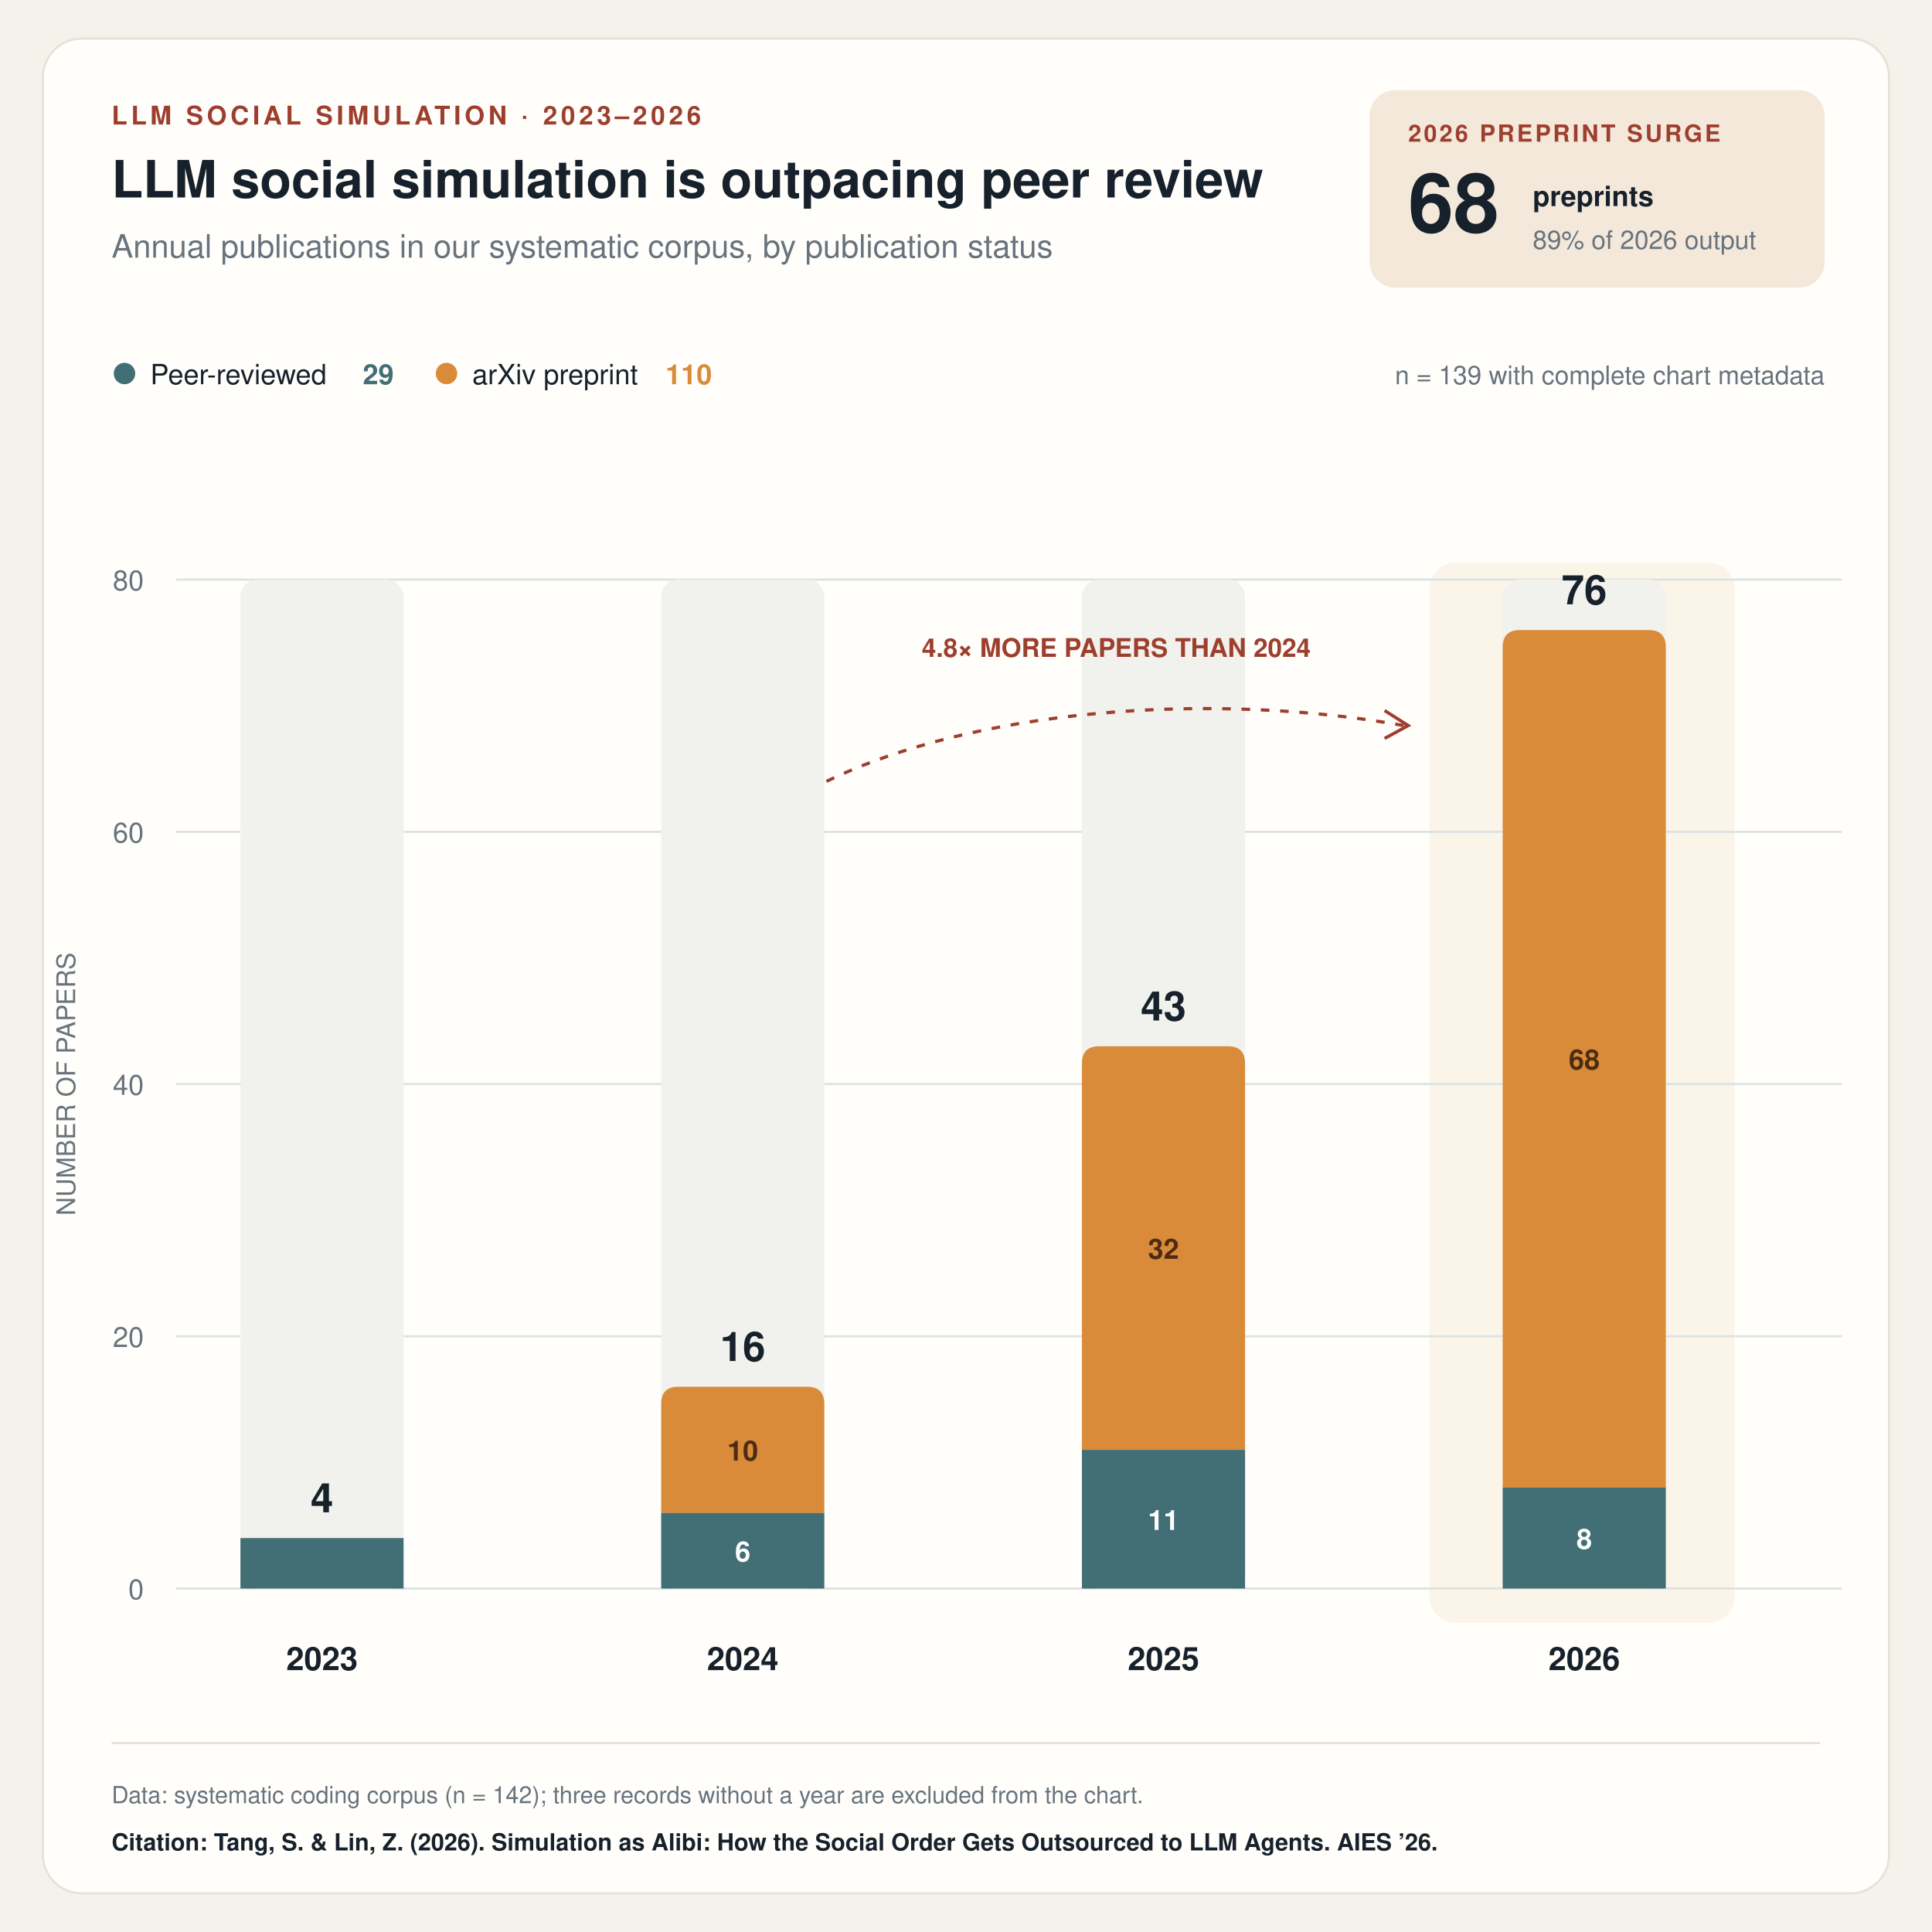
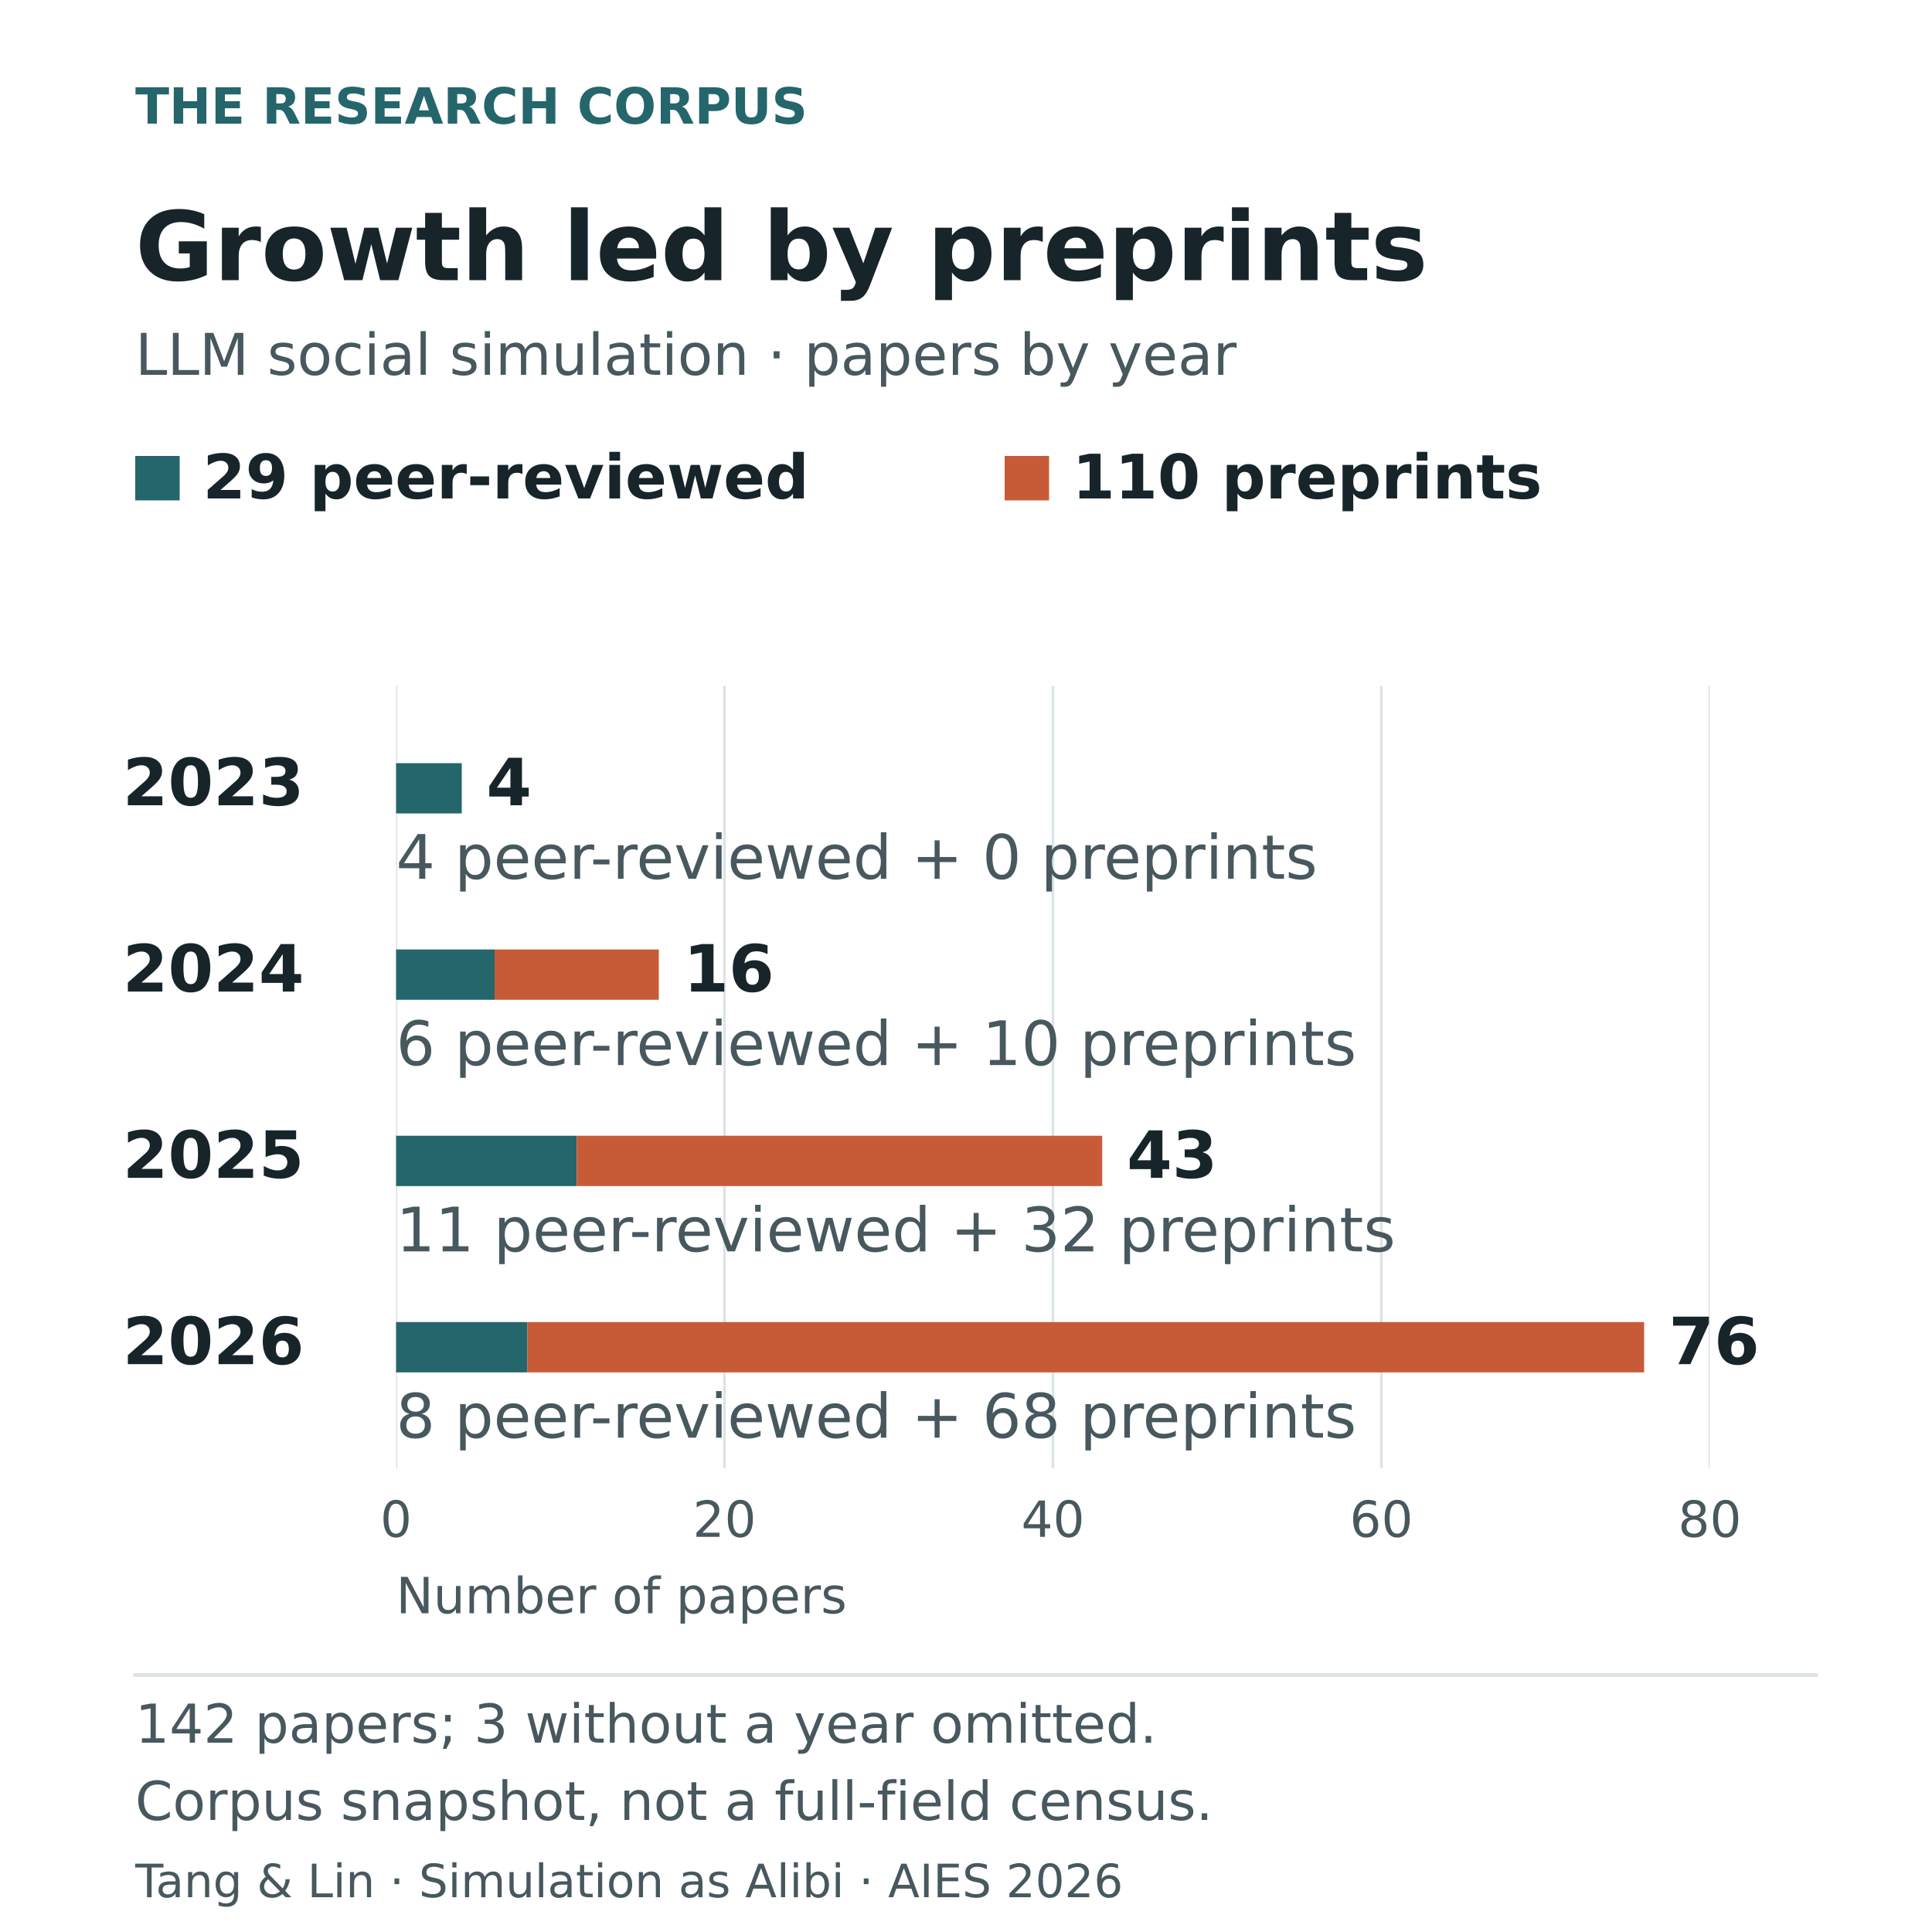
- <svg xmlns="http://www.w3.org/2000/svg" width="900" height="900" viewBox="0 0 900 900" role="img" aria-labelledby="chart-title chart-desc">
-   <rect width="900" height="900" fill="#F5F2EB" />
-   <rect x="20" y="18" width="860" height="864" rx="18" fill="#FFFEFB" stroke="#E7E1D7" />
-   <g font-family="-apple-system,BlinkMacSystemFont,Segoe UI,Helvetica,Arial,sans-serif">
-     <text x="52" y="58" font-size="12" font-weight="700" letter-spacing="1.7" fill="#9E3F2E">LLM SOCIAL SIMULATION · 2023–2026</text>
-     <text x="52" y="92" font-size="24" font-weight="750" fill="#17212B">LLM social simulation is outpacing peer review</text>
-     <text x="52" y="120" font-size="15" fill="#68737D">Annual publications in our systematic corpus, by publication status</text>
-     <rect x="638" y="42" width="212" height="92" rx="12" fill="#F3E8DA" />
-     <text x="656" y="66" font-size="11" font-weight="700" letter-spacing="1.15" fill="#9E3F2E">2026 PREPRINT SURGE</text>
-     <text x="656" y="108" font-size="38" font-weight="760" fill="#17212B">68</text>
-     <text x="714" y="96" font-size="13" font-weight="650" fill="#17212B">preprints</text>
-     <text x="714" y="116" font-size="12" fill="#68737D">89% of 2026 output</text>
-     <circle cx="58" cy="174" r="5" fill="#416F75" />
-     <text x="70" y="179" font-size="13" fill="#17212B">Peer-reviewed</text>
-     <text x="169" y="179" font-size="13" font-weight="700" fill="#416F75">29</text>
-     <circle cx="208" cy="174" r="5" fill="#D98B3A" />
-     <text x="220" y="179" font-size="13" fill="#17212B">arXiv preprint</text>
-     <text x="310" y="179" font-size="13" font-weight="700" fill="#D98B3A">110</text>
-     <text x="850" y="179" text-anchor="end" font-size="12" fill="#68737D">n = 139 with complete chart metadata</text>
-     <rect x="666" y="262" width="142" height="494" rx="12" fill="#FBF4E9" />
-     <line x1="82" y1="740.0" x2="858" y2="740.0" stroke="#DCE2E3" stroke-width="1" />
-     <text x="67" y="745.0" text-anchor="end" font-size="13" fill="#68737D">0</text>
-     <line x1="82" y1="622.5" x2="858" y2="622.5" stroke="#DCE2E3" stroke-width="1" />
-     <text x="67" y="627.5" text-anchor="end" font-size="13" fill="#68737D">20</text>
-     <line x1="82" y1="505.0" x2="858" y2="505.0" stroke="#DCE2E3" stroke-width="1" />
-     <text x="67" y="510.0" text-anchor="end" font-size="13" fill="#68737D">40</text>
-     <line x1="82" y1="387.5" x2="858" y2="387.5" stroke="#DCE2E3" stroke-width="1" />
-     <text x="67" y="392.5" text-anchor="end" font-size="13" fill="#68737D">60</text>
-     <line x1="82" y1="270.0" x2="858" y2="270.0" stroke="#DCE2E3" stroke-width="1" />
-     <text x="67" y="275.0" text-anchor="end" font-size="13" fill="#68737D">80</text>
-     <rect x="112.0" y="270.0" width="76" height="470" rx="8" fill="#F1F1ED" />
-     <rect x="112.0" y="716.5" width="76" height="23.5" fill="#416F75" />
-     <text x="150" y="704.5" text-anchor="middle" font-size="19" font-weight="750" fill="#17212B">4</text>
-     <text x="150" y="778" text-anchor="middle" font-size="15" font-weight="650" fill="#17212B">2023</text>
-     <rect x="308.0" y="270.0" width="76" height="470" rx="8" fill="#F1F1ED" />
-     <path d="M308.0,654.0 Q308.0,646.0 316.0,646.0 H376.0 Q384.0,646.0 384.0,654.0 V704.8 H308.0 Z" fill="#D98B3A" />
-     <rect x="308.0" y="704.8" width="76" height="35.2" fill="#416F75" />
-     <text x="346" y="634.0" text-anchor="middle" font-size="19" font-weight="750" fill="#17212B">16</text>
-     <text x="346" y="778" text-anchor="middle" font-size="15" font-weight="650" fill="#17212B">2024</text>
-     <text x="346" y="727.4" text-anchor="middle" font-size="13" font-weight="700" fill="#FFFFFF">6</text>
-     <text x="346" y="680.4" text-anchor="middle" font-size="13" font-weight="700" fill="#4D2C12">10</text>
-     <rect x="504.0" y="270.0" width="76" height="470" rx="8" fill="#F1F1ED" />
-     <path d="M504.0,495.4 Q504.0,487.4 512.0,487.4 H572.0 Q580.0,487.4 580.0,495.4 V675.4 H504.0 Z" fill="#D98B3A" />
-     <rect x="504.0" y="675.4" width="76" height="64.6" fill="#416F75" />
-     <text x="542" y="475.4" text-anchor="middle" font-size="19" font-weight="750" fill="#17212B">43</text>
-     <text x="542" y="778" text-anchor="middle" font-size="15" font-weight="650" fill="#17212B">2025</text>
-     <text x="542" y="712.7" text-anchor="middle" font-size="13" font-weight="700" fill="#FFFFFF">11</text>
-     <text x="542" y="586.4" text-anchor="middle" font-size="13" font-weight="700" fill="#4D2C12">32</text>
-     <rect x="700.0" y="270.0" width="76" height="470" rx="8" fill="#F1F1ED" />
-     <path d="M700.0,301.5 Q700.0,293.5 708.0,293.5 H768.0 Q776.0,293.5 776.0,301.5 V693.0 H700.0 Z" fill="#D98B3A" />
-     <rect x="700.0" y="693.0" width="76" height="47.0" fill="#416F75" />
-     <text x="738" y="281.5" text-anchor="middle" font-size="19" font-weight="750" fill="#17212B">76</text>
-     <text x="738" y="778" text-anchor="middle" font-size="15" font-weight="650" fill="#17212B">2026</text>
-     <text x="738" y="721.5" text-anchor="middle" font-size="13" font-weight="700" fill="#FFFFFF">8</text>
-     <text x="738" y="498.2" text-anchor="middle" font-size="13" font-weight="700" fill="#4D2C12">68</text>
-     <text x="35" y="505" text-anchor="middle" font-size="12" fill="#68737D" transform="rotate(-90 35 505)">NUMBER OF PAPERS</text>
-     <path d="M385 364 C455 330, 565 322, 654 338" fill="none" stroke="#9E3F2E" stroke-width="1.5" stroke-dasharray="4 5" />
-     <path d="M645 331 L656 338 L645 344" fill="none" stroke="#9E3F2E" stroke-width="1.5" />
-     <text x="520" y="306" text-anchor="middle" font-size="12" font-weight="700" fill="#9E3F2E">4.8× MORE PAPERS THAN 2024</text>
-     <line x1="52" y1="812" x2="848" y2="812" stroke="#E7E1D7" />
-     <text x="52" y="840" font-size="11" fill="#68737D">Data: systematic coding corpus (n = 142); three records without a year are excluded from the chart.</text>
-     <text x="52" y="862" font-size="11" font-weight="650" fill="#17212B">Citation: Tang, S. &amp; Lin, Z. (2026). Simulation as Alibi: How the Social Order Gets Outsourced to LLM Agents. AIES ’26.</text>
+ <svg xmlns="http://www.w3.org/2000/svg" role="img" aria-labelledby="chart-title chart-desc" width="504pt" height="504pt" viewBox="0 0 504 504" version="1.1">
+   <defs>
+     <style type="text/css">*{stroke-linejoin: round; stroke-linecap: butt}</style>
+   </defs>
+   <g id="figure_1">
+     <g id="patch_1">
+       <path d="M 0 504 L 504 504 L 504 0 L 0 0 z " style="fill: #ffffff" />
+     </g>
+     <g id="axes_1">
+       <g id="patch_2">
+         <path d="M 103.32 383.04 L 446.04 383.04 L 446.04 178.92 L 103.32 178.92 z " style="fill: #ffffff" />
+       </g>
+       <g id="matplotlib.axis_1">
+         <g id="xtick_1">
+           <g id="line2d_1">
+             <path d="M 103.32 383.04 L 103.32 178.92 " clip-path="url(#p7f67f98b11)" style="fill: none; stroke: #dde4e5; stroke-width: 0.7; stroke-linecap: square" />
+           </g>
+           <g id="line2d_2" />
+           <g id="text_1">
+             <text style="font-size: 13px; font-family: 'DejaVu Sans'; text-anchor: middle; fill: #47585e" x="103.32" y="400.917" transform="rotate(-0 103.32 400.917)">0</text>
+           </g>
+         </g>
+         <g id="xtick_2">
+           <g id="line2d_3">
+             <path d="M 189 383.04 L 189 178.92 " clip-path="url(#p7f67f98b11)" style="fill: none; stroke: #dde4e5; stroke-width: 0.7; stroke-linecap: square" />
+           </g>
+           <g id="line2d_4" />
+           <g id="text_2">
+             <text style="font-size: 13px; font-family: 'DejaVu Sans'; text-anchor: middle; fill: #47585e" x="189" y="400.917" transform="rotate(-0 189 400.917)">20</text>
+           </g>
+         </g>
+         <g id="xtick_3">
+           <g id="line2d_5">
+             <path d="M 274.68 383.04 L 274.68 178.92 " clip-path="url(#p7f67f98b11)" style="fill: none; stroke: #dde4e5; stroke-width: 0.7; stroke-linecap: square" />
+           </g>
+           <g id="line2d_6" />
+           <g id="text_3">
+             <text style="font-size: 13px; font-family: 'DejaVu Sans'; text-anchor: middle; fill: #47585e" x="274.68" y="400.917" transform="rotate(-0 274.68 400.917)">40</text>
+           </g>
+         </g>
+         <g id="xtick_4">
+           <g id="line2d_7">
+             <path d="M 360.36 383.04 L 360.36 178.92 " clip-path="url(#p7f67f98b11)" style="fill: none; stroke: #dde4e5; stroke-width: 0.7; stroke-linecap: square" />
+           </g>
+           <g id="line2d_8" />
+           <g id="text_4">
+             <text style="font-size: 13px; font-family: 'DejaVu Sans'; text-anchor: middle; fill: #47585e" x="360.36" y="400.917" transform="rotate(-0 360.36 400.917)">60</text>
+           </g>
+         </g>
+         <g id="xtick_5">
+           <g id="line2d_9">
+             <path d="M 446.04 383.04 L 446.04 178.92 " clip-path="url(#p7f67f98b11)" style="fill: none; stroke: #dde4e5; stroke-width: 0.7; stroke-linecap: square" />
+           </g>
+           <g id="line2d_10" />
+           <g id="text_5">
+             <text style="font-size: 13px; font-family: 'DejaVu Sans'; text-anchor: middle; fill: #47585e" x="446.04" y="400.917" transform="rotate(-0 446.04 400.917)">80</text>
+           </g>
+         </g>
+       </g>
+       <g id="matplotlib.axis_2" />
+       <g id="patch_3">
+         <path d="M 103.32 212.211 L 120.456 212.211 L 120.456 199.089 L 103.32 199.089 z " clip-path="url(#p7f67f98b11)" style="fill: #24666c" />
+       </g>
+       <g id="patch_4">
+         <path d="M 120.456 212.211 L 120.456 212.211 L 120.456 199.089 L 120.456 199.089 z " clip-path="url(#p7f67f98b11)" style="fill: #c85b37" />
+       </g>
+       <g id="patch_5">
+         <path d="M 103.32 260.811 L 129.024 260.811 L 129.024 247.689 L 103.32 247.689 z " clip-path="url(#p7f67f98b11)" style="fill: #24666c" />
+       </g>
+       <g id="patch_6">
+         <path d="M 129.024 260.811 L 171.864 260.811 L 171.864 247.689 L 129.024 247.689 z " clip-path="url(#p7f67f98b11)" style="fill: #c85b37" />
+       </g>
+       <g id="patch_7">
+         <path d="M 103.32 309.411 L 150.444 309.411 L 150.444 296.289 L 103.32 296.289 z " clip-path="url(#p7f67f98b11)" style="fill: #24666c" />
+       </g>
+       <g id="patch_8">
+         <path d="M 150.444 309.411 L 287.532 309.411 L 287.532 296.289 L 150.444 296.289 z " clip-path="url(#p7f67f98b11)" style="fill: #c85b37" />
+       </g>
+       <g id="patch_9">
+         <path d="M 103.32 358.011 L 137.592 358.011 L 137.592 344.889 L 103.32 344.889 z " clip-path="url(#p7f67f98b11)" style="fill: #24666c" />
+       </g>
+       <g id="patch_10">
+         <path d="M 137.592 358.011 L 428.904 358.011 L 428.904 344.889 L 137.592 344.889 z " clip-path="url(#p7f67f98b11)" style="fill: #c85b37" />
+       </g>
+       <g id="text_6">
+         <text style="font-weight: 700; font-size: 17px; font-family: 'DejaVu Sans'; text-anchor: end; fill: #17252b" x="79.33" y="210.066" transform="rotate(-0 79.3296 210.066)">2023</text>
+       </g>
+       <g id="text_7">
+         <text style="font-weight: 700; font-size: 17px; font-family: 'DejaVu Sans'; text-anchor: start; fill: #17252b" x="126.882" y="210.066" transform="rotate(-0 126.882 210.066)">4</text>
+       </g>
+       <g id="text_8">
+         <text style="font-size: 16px; font-family: 'DejaVu Sans'; text-anchor: start; fill: #47585e" x="103.32" y="229.247" transform="rotate(-0 103.32 229.2469)">4 peer-reviewed + 0 preprints</text>
+       </g>
+       <g id="text_9">
+         <text style="font-weight: 700; font-size: 17px; font-family: 'DejaVu Sans'; text-anchor: end; fill: #17252b" x="79.33" y="258.666" transform="rotate(-0 79.3296 258.666)">2024</text>
+       </g>
+       <g id="text_10">
+         <text style="font-weight: 700; font-size: 17px; font-family: 'DejaVu Sans'; text-anchor: start; fill: #17252b" x="178.29" y="258.666" transform="rotate(-0 178.29 258.666)">16</text>
+       </g>
+       <g id="text_11">
+         <text style="font-size: 16px; font-family: 'DejaVu Sans'; text-anchor: start; fill: #47585e" x="103.32" y="277.847" transform="rotate(-0 103.32 277.8469)">6 peer-reviewed + 10 preprints</text>
+       </g>
+       <g id="text_12">
+         <text style="font-weight: 700; font-size: 17px; font-family: 'DejaVu Sans'; text-anchor: end; fill: #17252b" x="79.33" y="307.266" transform="rotate(-0 79.3296 307.266)">2025</text>
+       </g>
+       <g id="text_13">
+         <text style="font-weight: 700; font-size: 17px; font-family: 'DejaVu Sans'; text-anchor: start; fill: #17252b" x="293.958" y="307.266" transform="rotate(-0 293.958 307.266)">43</text>
+       </g>
+       <g id="text_14">
+         <text style="font-size: 16px; font-family: 'DejaVu Sans'; text-anchor: start; fill: #47585e" x="103.32" y="326.447" transform="rotate(-0 103.32 326.4469)">11 peer-reviewed + 32 preprints</text>
+       </g>
+       <g id="text_15">
+         <text style="font-weight: 700; font-size: 17px; font-family: 'DejaVu Sans'; text-anchor: end; fill: #17252b" x="79.33" y="355.866" transform="rotate(-0 79.3296 355.866)">2026</text>
+       </g>
+       <g id="text_16">
+         <text style="font-weight: 700; font-size: 17px; font-family: 'DejaVu Sans'; text-anchor: start; fill: #17252b" x="435.33" y="355.866" transform="rotate(-0 435.33 355.866)">76</text>
+       </g>
+       <g id="text_17">
+         <text style="font-size: 16px; font-family: 'DejaVu Sans'; text-anchor: start; fill: #47585e" x="103.32" y="375.047" transform="rotate(-0 103.32 375.0469)">8 peer-reviewed + 68 preprints</text>
+       </g>
+     </g>
+     <g id="patch_11">
+       <path d="M 35.28 130.536 L 46.872 130.536 L 46.872 118.944 L 35.28 118.944 z " style="fill: #24666c" />
+     </g>
+     <g id="patch_12">
+       <path d="M 262.08 130.536 L 273.672 130.536 L 273.672 118.944 L 262.08 118.944 z " style="fill: #c85b37" />
+     </g>
+     <g id="line2d_11">
+       <path d="M 35.28 436.968 L 473.76 436.968 " style="fill: none; stroke: #dde4e5; stroke-linecap: square" />
+     </g>
+     <g id="text_18">
+       <text style="font-weight: 700; font-size: 13px; font-family: 'DejaVu Sans'; text-anchor: start; fill: #24666c" x="35.28" y="32.256" transform="rotate(-0 35.28 32.256)">THE RESEARCH CORPUS</text>
+     </g>
+     <g id="text_19">
+       <text style="font-weight: 700; font-size: 25px; font-family: 'DejaVu Sans'; text-anchor: start; fill: #17252b" x="35.28" y="73.08" transform="rotate(-0 35.28 73.08)">Growth led by preprints</text>
+     </g>
+     <g id="text_20">
+       <text style="font-size: 15px; font-family: 'DejaVu Sans'; text-anchor: start; fill: #47585e" x="35.28" y="97.776" transform="rotate(-0 35.28 97.776)">LLM social simulation · papers by year</text>
+     </g>
+     <g id="text_21">
+       <text style="font-weight: 700; font-size: 16px; font-family: 'DejaVu Sans'; text-anchor: start; fill: #17252b" x="52.92" y="130.032" transform="rotate(-0 52.92 130.032)">29 peer-reviewed</text>
+     </g>
+     <g id="text_22">
+       <text style="font-weight: 700; font-size: 16px; font-family: 'DejaVu Sans'; text-anchor: start; fill: #17252b" x="279.72" y="130.032" transform="rotate(-0 279.72 130.032)">110 preprints</text>
+     </g>
+     <g id="text_23">
+       <text style="font-size: 13px; font-family: 'DejaVu Sans'; text-anchor: start; fill: #47585e" x="103.32" y="420.84" transform="rotate(-0 103.32 420.84)">Number of papers</text>
+     </g>
+     <g id="text_24">
+       <text style="font-size: 14px; font-family: 'DejaVu Sans'; text-anchor: start; fill: #47585e" x="35.28" y="454.608" transform="rotate(-0 35.28 454.608)">142 papers; 3 without a year omitted.</text>
+     </g>
+     <g id="text_25">
+       <text style="font-size: 14px; font-family: 'DejaVu Sans'; text-anchor: start; fill: #47585e" x="35.28" y="474.768" transform="rotate(-0 35.28 474.768)">Corpus snapshot, not a full-field census.</text>
+     </g>
+     <g id="text_26">
+       <text style="font-size: 12px; font-family: 'DejaVu Sans'; text-anchor: start; fill: #47585e" x="35.28" y="494.928" transform="rotate(-0 35.28 494.928)">Tang &amp; Lin · Simulation as Alibi · AIES 2026</text>
+     </g>
  </g>
+   <defs>
+     <clipPath id="p7f67f98b11">
+       <rect x="103.32" y="178.92" width="342.72" height="204.12" />
+     </clipPath>
+   </defs>
</svg>
